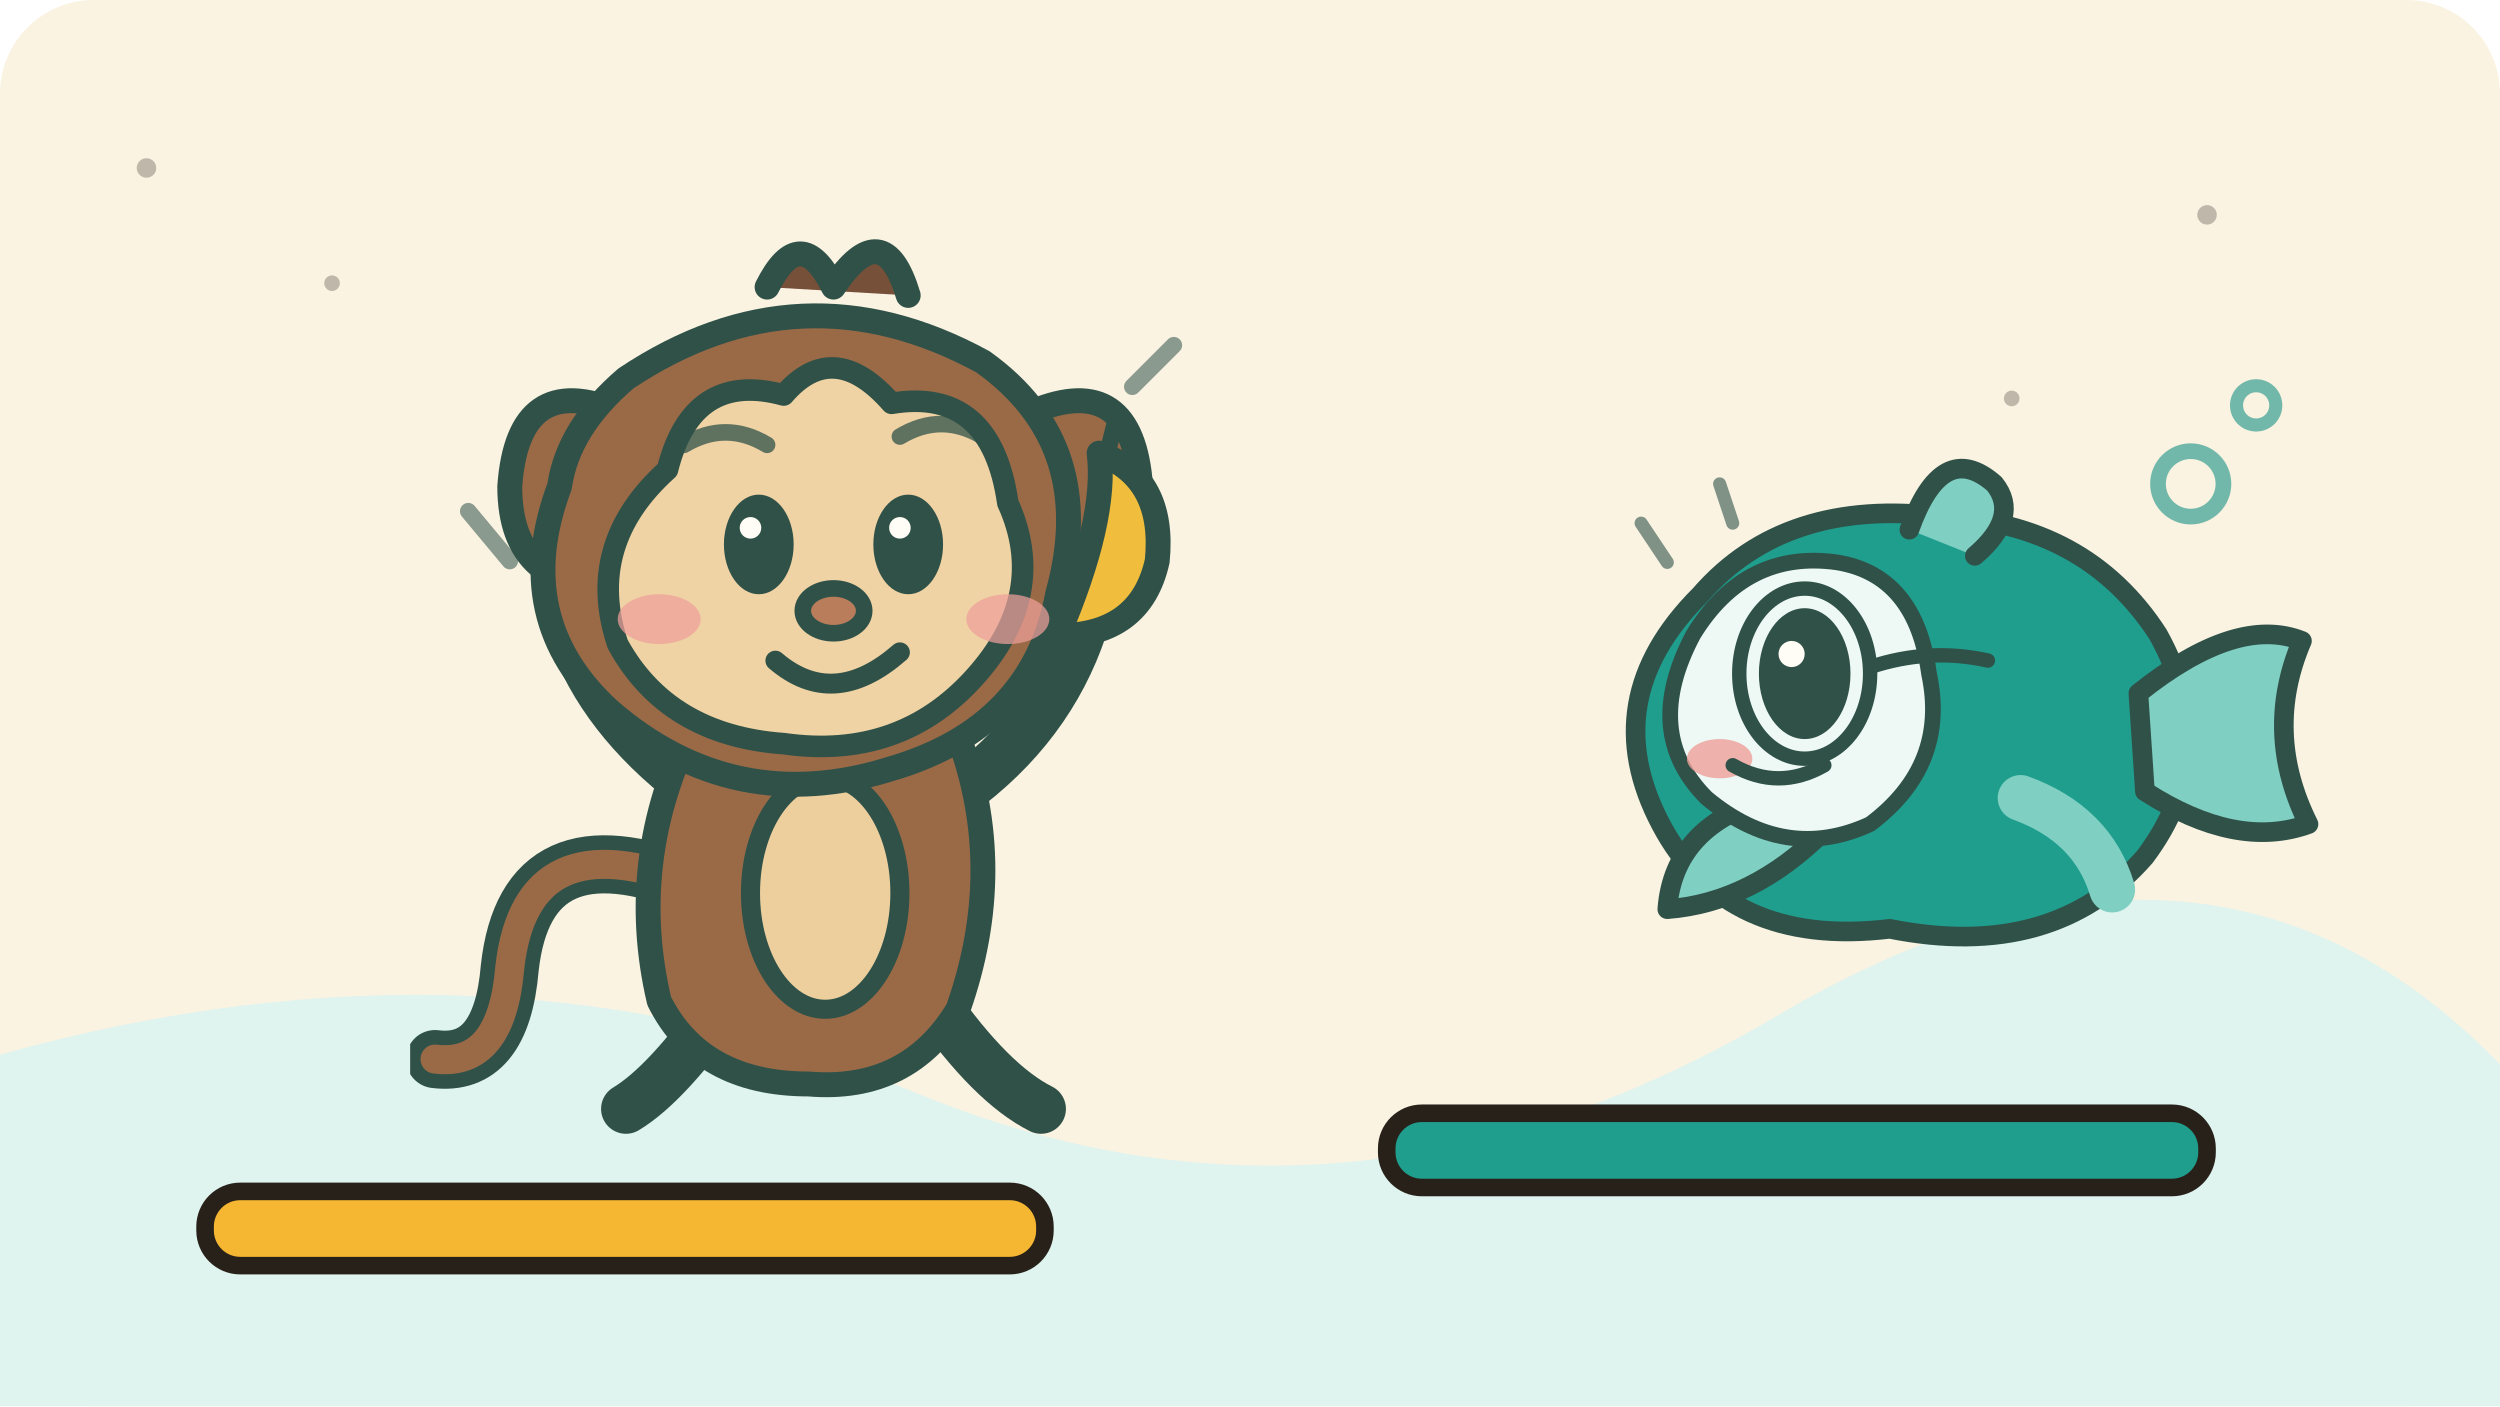
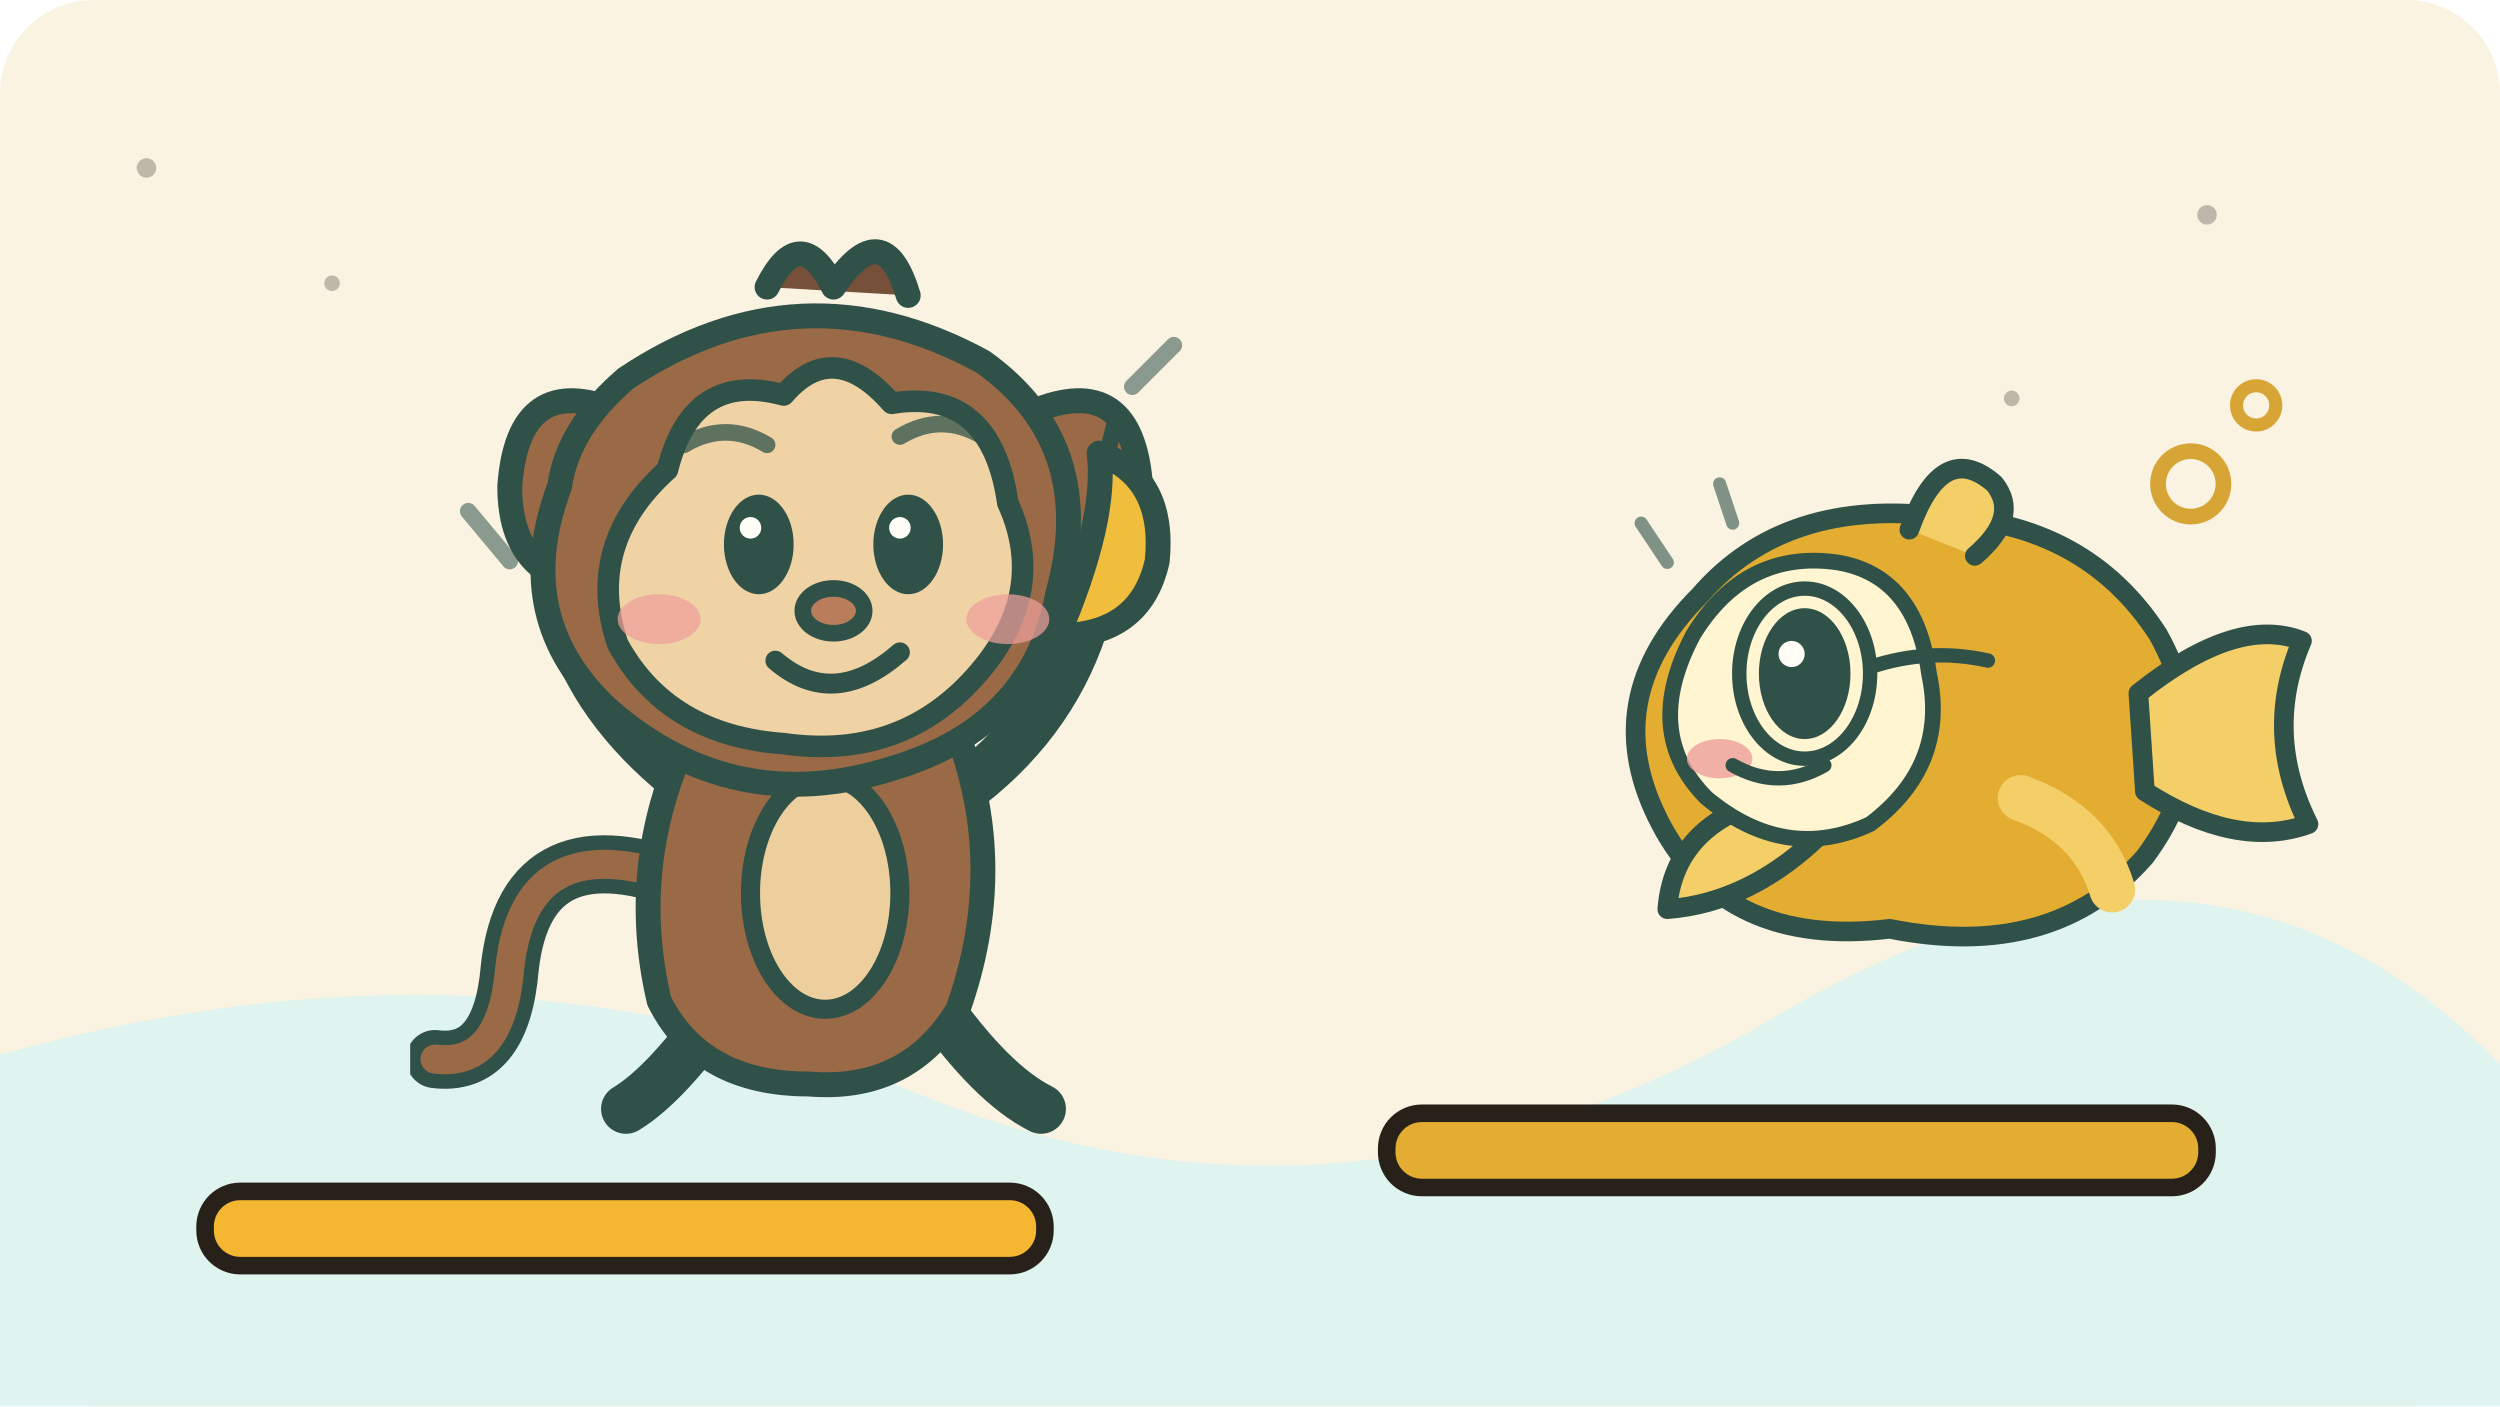
<svg xmlns="http://www.w3.org/2000/svg" viewBox="0 0 1280 720" role="img" aria-label="猴先生上楼封面">
  <rect width="1280" height="720" rx="48" fill="#faf3e2" />
  <path d="M0 540 Q250 470 470 560 T910 520 T1280 545 V720 H0Z" fill="#dff3ef" />
  <g opacity=".28" fill="#28211a">
    <circle cx="75" cy="86" r="5" />
    <circle cx="170" cy="145" r="4" />
    <circle cx="1130" cy="110" r="5" />
    <circle cx="1030" cy="204" r="4" />
  </g>
  <defs>
    <symbol id="art-monkey-rise" viewBox="0 0 100 116">
      <g stroke="#2f5148" stroke-width="3" stroke-linecap="round" stroke-linejoin="round">
        <path d="M34 84 Q14 76 12 94 Q11 106 3 105" fill="none" stroke-width="7" />
        <path d="M34 84 Q14 76 12 94 Q11 106 3 105" fill="none" stroke="#9a6a47" stroke-width="3.5" />
        <path d="M35 73 Q24 65 20 55 M66 73 Q77 65 81 53" fill="none" stroke-width="6" />
        <path d="M38 98 Q31 108 26 111 M63 98 Q70 108 76 111" fill="none" stroke-width="6" />
        <path d="M34 65 Q50 57 66 66 Q72 82 66 99 Q60 109 48 108 Q35 108 30 98 Q26 81 34 65 Z" fill="#9a6a47" />
        <ellipse cx="50" cy="85" rx="9" ry="14" fill="#edcf9e" stroke-width="2.3" />
        <use href="#art-monkey-head-base" width="100" height="74" />
        <path d="M44 57 Q51 63 59 56" fill="none" stroke-width="2.4" />
        <path d="M78 54 Q84 40 83 32 Q91 35 90 45 Q88 54 78 54 Z" fill="#f1bd3c" />
        <path d="M84 32 L85 28" stroke-width="2" />
        <path d="M12 45 L7 39 M87 24 L92 19" fill="none" stroke-width="2" opacity=".55" />
      </g>
    </symbol>
    <symbol id="art-monkey-head-base" viewBox="0 0 100 74">
      <g stroke="#2f5148" stroke-width="3" stroke-linecap="round" stroke-linejoin="round">
        <path d="M43 12 Q47 4 51 12 Q57 3 60 13" fill="#765039" />
        <path d="M25 27 Q13 22 12 36 Q12 49 26 48 Z" fill="#9a6a47" />
        <path d="M75 27 Q87 22 88 36 Q88 49 74 48 Z" fill="#9a6a47" />
        <path d="M26 23 Q47 9 69 21 Q83 31 78 49 Q75 65 58 70 Q39 76 24 63 Q12 52 18 36 Q19 29 26 23 Z" fill="#9a6a47" />
        <path d="M31 34 Q34 22 45 25 Q51 18 58 26 Q70 24 72 38 Q77 49 68 59 Q59 69 45 67 Q31 66 25 55 Q21 43 31 34 Z" fill="#f0d3a4" stroke-width="2.6" />
        <ellipse cx="42" cy="43" rx="4.2" ry="6" fill="#2f5148" stroke="none" />
        <ellipse cx="60" cy="43" rx="4.2" ry="6" fill="#2f5148" stroke="none" />
        <circle cx="41" cy="41" r="1.3" fill="#fffdf6" stroke="none" />
        <circle cx="59" cy="41" r="1.3" fill="#fffdf6" stroke="none" />
        <ellipse cx="51" cy="51" rx="3.7" ry="2.7" fill="#b97d5b" stroke-width="2" />
        <ellipse cx="30" cy="52" rx="5" ry="3" fill="#ee9f9a" stroke="none" opacity=".72" />
        <ellipse cx="72" cy="52" rx="5" ry="3" fill="#ee9f9a" stroke="none" opacity=".72" />
        <path d="M33 31 Q38 28 43 31 M59 30 Q64 27 69 30" fill="none" stroke-width="2" opacity=".75" />
      </g>
    </symbol>
    <symbol id="art-fish" viewBox="0 0 120 120">
      <g stroke="#2f5148" stroke-width="3" stroke-linecap="round" stroke-linejoin="round">
-         <circle cx="99" cy="25" r="5" fill="none" stroke="#72b8aa" stroke-width="2.4" />
-         <circle cx="109" cy="13" r="3" fill="none" stroke="#72b8aa" stroke-width="2" />
-         <path d="M24 42 Q37 27 61 30 Q83 31 94 48 Q104 66 92 82 Q78 98 53 93 Q28 96 18 77 Q8 58 24 42 Z" fill="#1f9e8e" />
-         <path d="M91 57 Q106 45 116 49 Q110 63 117 77 Q106 81 92 72 Z" fill="#7fcfc2" />
-         <path d="M56 32 Q61 18 69 25 Q73 30 66 36" fill="#7fcfc2" />
-         <path d="M35 73 Q20 77 19 90 Q32 89 43 78" fill="#7fcfc2" />
-         <path d="M23 48 Q31 35 45 37 Q57 39 59 54 Q62 68 50 77 Q37 83 25 73 Q15 63 23 48 Z" fill="#eef9f5" stroke-width="2.4" />
+         <circle cx="99" cy="25" r="5" fill="none" stroke="#d7a536" stroke-width="2.4" />
+         <circle cx="109" cy="13" r="3" fill="none" stroke="#d7a536" stroke-width="2" />
+         <path d="M24 42 Q37 27 61 30 Q83 31 94 48 Q104 66 92 82 Q78 98 53 93 Q28 96 18 77 Q8 58 24 42 Z" fill="#e3ad32" />
+         <path d="M91 57 Q106 45 116 49 Q110 63 117 77 Q106 81 92 72 Z" fill="#f4cf68" />
+         <path d="M56 32 Q61 18 69 25 Q73 30 66 36" fill="#f4cf68" />
+         <path d="M35 73 Q20 77 19 90 Q32 89 43 78" fill="#f4cf68" />
+         <path d="M23 48 Q31 35 45 37 Q57 39 59 54 Q62 68 50 77 Q37 83 25 73 Q15 63 23 48 Z" fill="#fff5d1" stroke-width="2.4" />
        <ellipse cx="40" cy="54" rx="7" ry="10" fill="#2f5148" stroke="none" />
        <circle cx="38" cy="51" r="2" fill="#fffdf6" stroke="none" />
        <ellipse cx="40" cy="54" rx="10" ry="13" fill="none" stroke-width="2.2" />
        <path d="M50 53 Q59 50 68 52" fill="none" stroke-width="2.2" />
        <ellipse cx="27" cy="67" rx="5" ry="3" fill="#ee9f9a" stroke="none" opacity=".8" />
        <path d="M29 68 Q36 72 43 68" fill="none" stroke-width="2.2" />
-         <path d="M73 73 Q84 77 87 87" fill="none" stroke="#7fcfc2" stroke-width="7" />
+         <path d="M73 73 Q84 77 87 87" fill="none" stroke="#f4cf68" stroke-width="7" />
        <path d="M19 37 L15 31 M29 31 L27 25" fill="none" stroke-width="2" opacity=".6" />
      </g>
    </symbol>
  </defs>
  <use href="#art-monkey-rise" x="210" y="96" width="425" height="493" />
  <use href="#art-fish" x="790" y="164" width="402" height="402" />
  <g stroke="#28211a" stroke-width="9" stroke-linejoin="round">
    <rect x="105" y="610" width="430" height="38" rx="18" fill="#f5b731" />
-     <rect x="710" y="570" width="420" height="38" rx="18" fill="#1f9e8e" />
+     <rect x="710" y="570" width="420" height="38" rx="18" fill="#e3ad32" />
  </g>
</svg>
